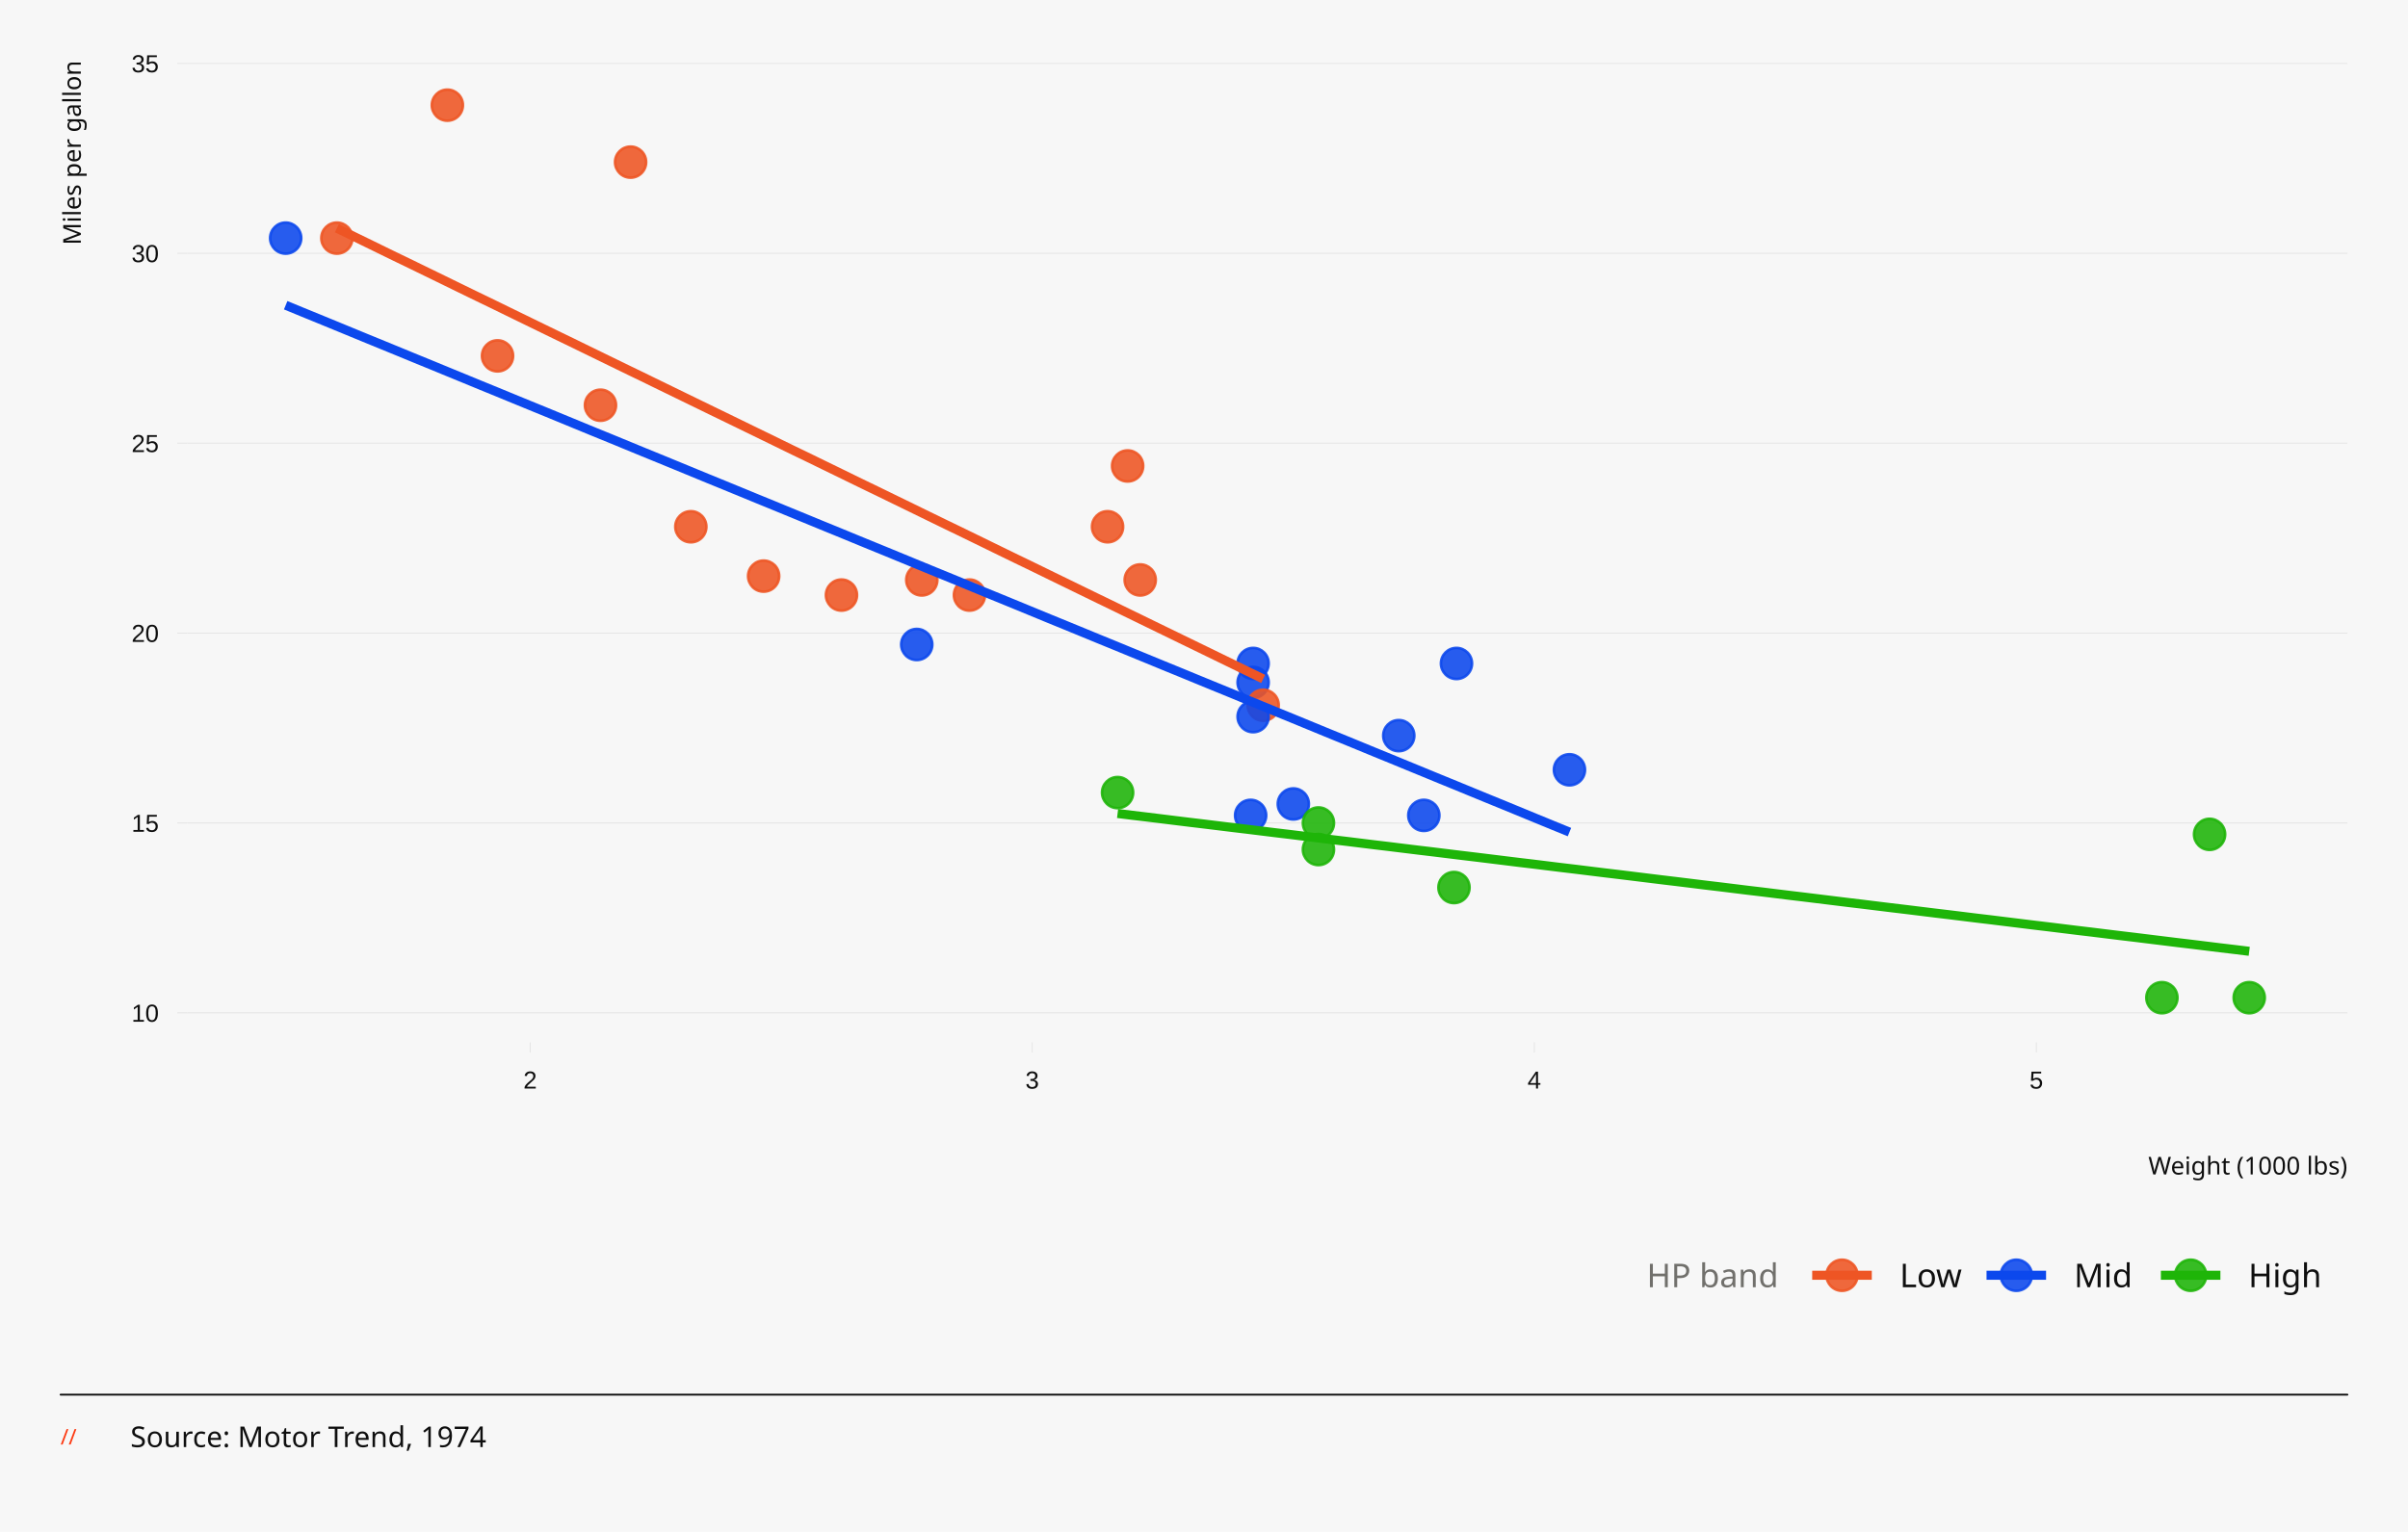
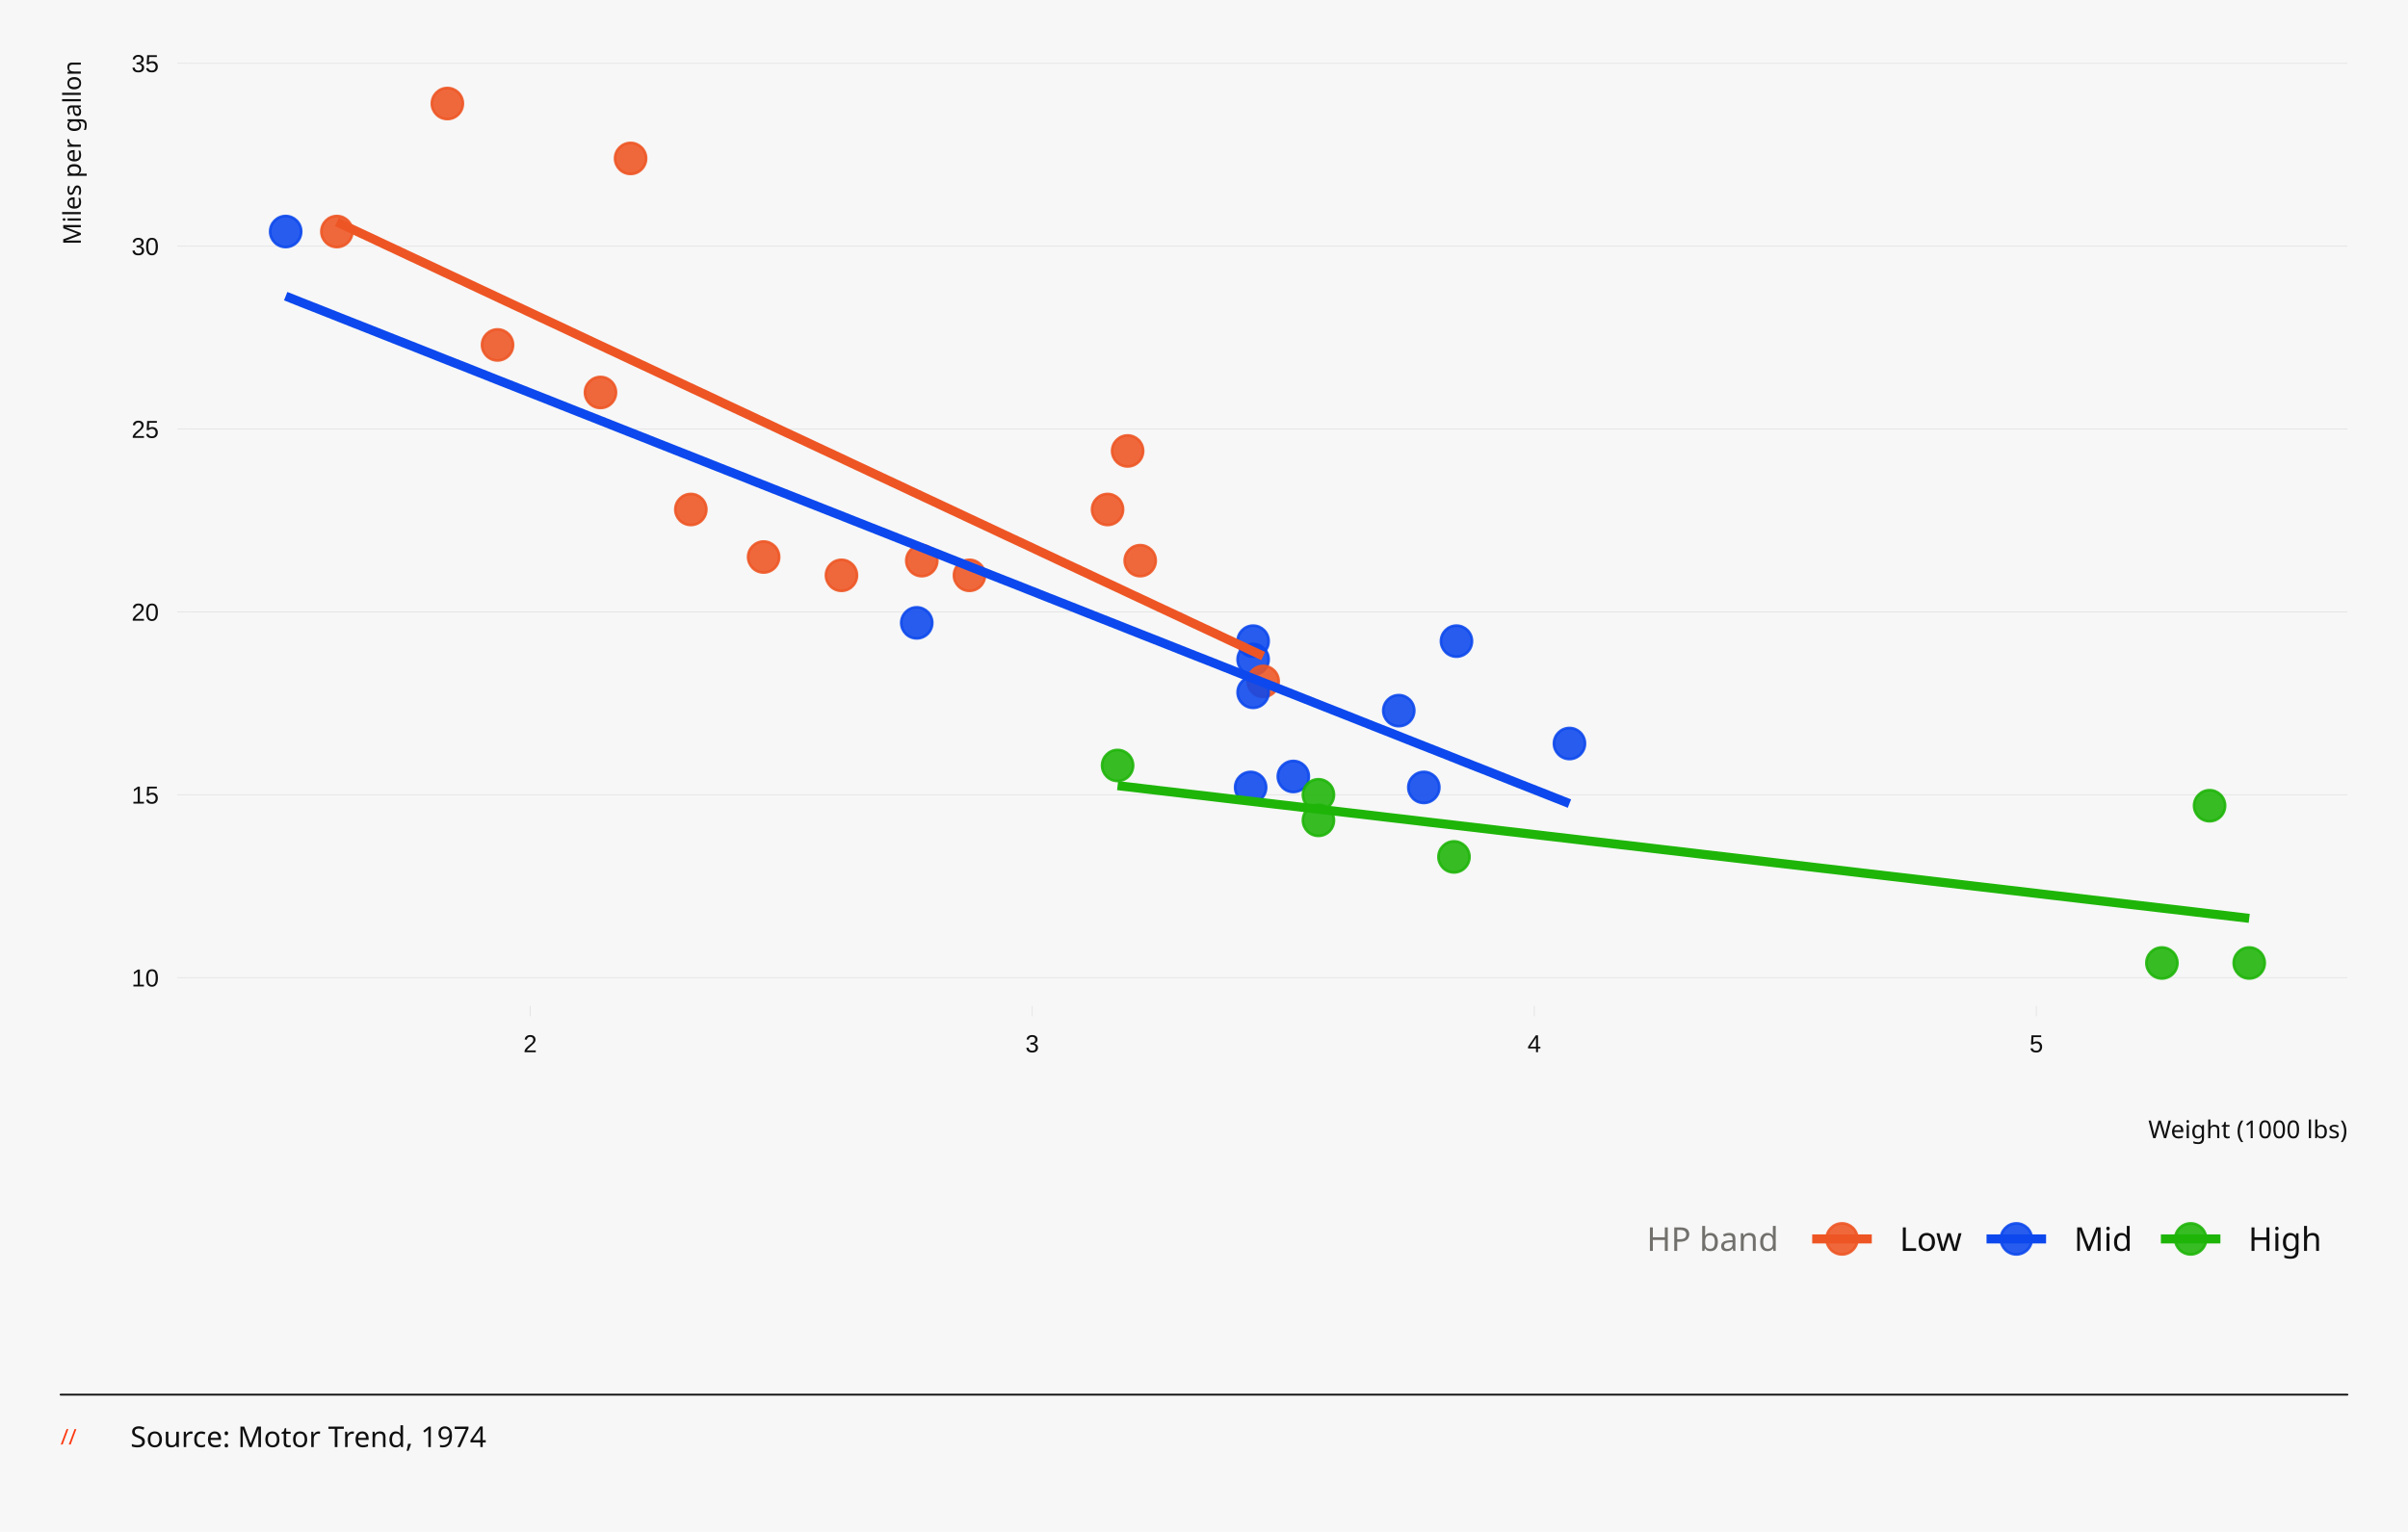
<svg xmlns="http://www.w3.org/2000/svg" width="396.00pt" height="252.00pt" viewBox="0 0 396.00 252.00">
  <g class="svglite">
    <defs>
      <style type="text/css">
    .svglite line, .svglite polyline, .svglite polygon, .svglite path, .svglite rect, .svglite circle {
      fill: none;
      stroke: #000000;
      stroke-linecap: round;
      stroke-linejoin: round;
      stroke-miterlimit: 10.00;
    }
    .svglite text {
      white-space: pre;
    }
    .svglite g.glyphgroup path {
      fill: inherit;
      stroke: none;
    }
  </style>
    </defs>
    <rect width="100%" height="100%" style="stroke: none; fill: none;" />
    <defs>
      <clipPath id="cpMC4wMHwzOTYuMDB8MC4wMHwyNTIuMDA=">
        <rect x="0.00" y="0.00" width="396.00" height="252.00" />
      </clipPath>
    </defs>
    <g clip-path="url(#cpMC4wMHwzOTYuMDB8MC4wMHwyNTIuMDA=)">
-       <rect x="-0" y="-0" width="396.00" height="252.00" style="stroke-width: 0.65; stroke: none; fill: #F7F7F7;" />
+       <rect x="-0" y="0.00" width="396.00" height="252.00" style="stroke-width: 0.65; stroke: none; fill: #F7F7F7;" />
    </g>
    <defs>
-       <clipPath id="cpMzAuODN8Mzg2LjA0fDkuOTZ8MTcxLjQ2">
-         <rect x="30.83" y="9.96" width="355.20" height="161.49" />
+       <clipPath id="cpMzAuODN8Mzg2LjA0fDkuOTZ8MTY1LjQ4">
+         <rect x="30.83" y="9.96" width="355.20" height="155.52" />
      </clipPath>
    </defs>
-     <g clip-path="url(#cpMzAuODN8Mzg2LjA0fDkuOTZ8MTcxLjQ2)">
-       <rect x="30.83" y="9.96" width="355.20" height="161.49" style="stroke-width: 0.65; stroke: none; fill: #F7F7F7;" />
-       <polyline points="30.83,166.61 386.04,166.61 " style="stroke-width: 0.15; stroke: #E4E4E4; stroke-linecap: butt;" />
-       <polyline points="30.83,135.38 386.04,135.38 " style="stroke-width: 0.15; stroke: #E4E4E4; stroke-linecap: butt;" />
-       <polyline points="30.83,104.14 386.04,104.14 " style="stroke-width: 0.15; stroke: #E4E4E4; stroke-linecap: butt;" />
-       <polyline points="30.83,72.90 386.04,72.90 " style="stroke-width: 0.15; stroke: #E4E4E4; stroke-linecap: butt;" />
-       <polyline points="30.83,41.67 386.04,41.67 " style="stroke-width: 0.15; stroke: #E4E4E4; stroke-linecap: butt;" />
-       <polyline points="30.83,10.43 386.04,10.43 " style="stroke-width: 0.15; stroke: #E4E4E4; stroke-linecap: butt;" />
-       <circle cx="138.38" cy="97.89" r="2.56" style="stroke-width: 0.43; stroke: #EE5524; stroke-opacity: 0.88; fill: #EE5524; fill-opacity: 0.88;" />
-       <circle cx="159.43" cy="97.89" r="2.56" style="stroke-width: 0.43; stroke: #EE5524; stroke-opacity: 0.88; fill: #EE5524; fill-opacity: 0.88;" />
-       <circle cx="113.61" cy="86.65" r="2.56" style="stroke-width: 0.43; stroke: #EE5524; stroke-opacity: 0.88; fill: #EE5524; fill-opacity: 0.88;" />
-       <circle cx="187.51" cy="95.40" r="2.56" style="stroke-width: 0.43; stroke: #EE5524; stroke-opacity: 0.88; fill: #EE5524; fill-opacity: 0.88;" />
-       <circle cx="206.08" cy="112.26" r="2.56" style="stroke-width: 0.43; stroke: #0C48ED; stroke-opacity: 0.88; fill: #0C48ED; fill-opacity: 0.88;" />
-       <circle cx="207.73" cy="116.01" r="2.56" style="stroke-width: 0.43; stroke: #EE5524; stroke-opacity: 0.88; fill: #EE5524; fill-opacity: 0.88;" />
-       <circle cx="216.82" cy="139.75" r="2.56" style="stroke-width: 0.43; stroke: #1EB508; stroke-opacity: 0.88; fill: #1EB508; fill-opacity: 0.88;" />
-       <circle cx="185.44" cy="76.65" r="2.56" style="stroke-width: 0.43; stroke: #EE5524; stroke-opacity: 0.88; fill: #EE5524; fill-opacity: 0.88;" />
-       <circle cx="182.14" cy="86.65" r="2.56" style="stroke-width: 0.43; stroke: #EE5524; stroke-opacity: 0.88; fill: #EE5524; fill-opacity: 0.88;" />
-       <circle cx="206.08" cy="109.14" r="2.56" style="stroke-width: 0.43; stroke: #0C48ED; stroke-opacity: 0.88; fill: #0C48ED; fill-opacity: 0.88;" />
-       <circle cx="206.08" cy="117.89" r="2.56" style="stroke-width: 0.43; stroke: #0C48ED; stroke-opacity: 0.88; fill: #0C48ED; fill-opacity: 0.88;" />
-       <circle cx="258.10" cy="126.63" r="2.56" style="stroke-width: 0.43; stroke: #0C48ED; stroke-opacity: 0.88; fill: #0C48ED; fill-opacity: 0.88;" />
-       <circle cx="230.03" cy="121.01" r="2.56" style="stroke-width: 0.43; stroke: #0C48ED; stroke-opacity: 0.88; fill: #0C48ED; fill-opacity: 0.88;" />
-       <circle cx="234.15" cy="134.13" r="2.56" style="stroke-width: 0.43; stroke: #0C48ED; stroke-opacity: 0.88; fill: #0C48ED; fill-opacity: 0.88;" />
-       <circle cx="355.53" cy="164.12" r="2.56" style="stroke-width: 0.43; stroke: #1EB508; stroke-opacity: 0.88; fill: #1EB508; fill-opacity: 0.88;" />
-       <circle cx="369.89" cy="164.12" r="2.56" style="stroke-width: 0.43; stroke: #1EB508; stroke-opacity: 0.88; fill: #1EB508; fill-opacity: 0.88;" />
-       <circle cx="363.37" cy="137.25" r="2.56" style="stroke-width: 0.43; stroke: #1EB508; stroke-opacity: 0.88; fill: #1EB508; fill-opacity: 0.88;" />
-       <circle cx="103.70" cy="26.67" r="2.56" style="stroke-width: 0.43; stroke: #EE5524; stroke-opacity: 0.88; fill: #EE5524; fill-opacity: 0.88;" />
-       <circle cx="55.40" cy="39.17" r="2.56" style="stroke-width: 0.43; stroke: #EE5524; stroke-opacity: 0.88; fill: #EE5524; fill-opacity: 0.88;" />
-       <circle cx="73.57" cy="17.30" r="2.56" style="stroke-width: 0.43; stroke: #EE5524; stroke-opacity: 0.88; fill: #EE5524; fill-opacity: 0.88;" />
-       <circle cx="125.58" cy="94.77" r="2.56" style="stroke-width: 0.43; stroke: #EE5524; stroke-opacity: 0.88; fill: #EE5524; fill-opacity: 0.88;" />
-       <circle cx="212.69" cy="132.25" r="2.56" style="stroke-width: 0.43; stroke: #0C48ED; stroke-opacity: 0.88; fill: #0C48ED; fill-opacity: 0.88;" />
-       <circle cx="205.67" cy="134.13" r="2.56" style="stroke-width: 0.43; stroke: #0C48ED; stroke-opacity: 0.88; fill: #0C48ED; fill-opacity: 0.88;" />
-       <circle cx="239.11" cy="146.00" r="2.56" style="stroke-width: 0.43; stroke: #1EB508; stroke-opacity: 0.88; fill: #1EB508; fill-opacity: 0.88;" />
-       <circle cx="239.52" cy="109.14" r="2.56" style="stroke-width: 0.43; stroke: #0C48ED; stroke-opacity: 0.88; fill: #0C48ED; fill-opacity: 0.88;" />
-       <circle cx="81.82" cy="58.54" r="2.56" style="stroke-width: 0.43; stroke: #EE5524; stroke-opacity: 0.88; fill: #EE5524; fill-opacity: 0.88;" />
-       <circle cx="98.75" cy="66.66" r="2.56" style="stroke-width: 0.43; stroke: #EE5524; stroke-opacity: 0.88; fill: #EE5524; fill-opacity: 0.88;" />
-       <circle cx="46.98" cy="39.17" r="2.56" style="stroke-width: 0.43; stroke: #0C48ED; stroke-opacity: 0.88; fill: #0C48ED; fill-opacity: 0.88;" />
-       <circle cx="183.79" cy="130.38" r="2.56" style="stroke-width: 0.43; stroke: #1EB508; stroke-opacity: 0.88; fill: #1EB508; fill-opacity: 0.88;" />
-       <circle cx="150.76" cy="106.02" r="2.56" style="stroke-width: 0.43; stroke: #0C48ED; stroke-opacity: 0.88; fill: #0C48ED; fill-opacity: 0.88;" />
-       <circle cx="216.82" cy="135.38" r="2.56" style="stroke-width: 0.43; stroke: #1EB508; stroke-opacity: 0.88; fill: #1EB508; fill-opacity: 0.88;" />
-       <circle cx="151.59" cy="95.40" r="2.56" style="stroke-width: 0.43; stroke: #EE5524; stroke-opacity: 0.88; fill: #EE5524; fill-opacity: 0.88;" />
-       <polyline points="55.40,37.54 57.33,38.48 59.26,39.42 61.19,40.36 63.11,41.30 65.04,42.24 66.97,43.17 68.90,44.11 70.83,45.05 72.76,45.99 74.68,46.93 76.61,47.87 78.54,48.81 80.47,49.74 82.40,50.68 84.32,51.62 86.25,52.56 88.18,53.50 90.11,54.44 92.04,55.38 93.97,56.31 95.89,57.25 97.82,58.19 99.75,59.13 101.68,60.07 103.61,61.01 105.54,61.94 107.46,62.88 109.39,63.82 111.32,64.76 113.25,65.70 115.18,66.64 117.11,67.58 119.03,68.51 120.96,69.45 122.89,70.39 124.82,71.33 126.75,72.27 128.67,73.21 130.60,74.15 132.53,75.08 134.46,76.02 136.39,76.96 138.32,77.90 140.24,78.84 142.17,79.78 144.10,80.71 146.03,81.65 147.96,82.59 149.89,83.53 151.81,84.47 153.74,85.41 155.67,86.35 157.60,87.28 159.53,88.22 161.46,89.16 163.38,90.10 165.31,91.04 167.24,91.98 169.17,92.91 171.10,93.85 173.02,94.79 174.95,95.73 176.88,96.67 178.81,97.61 180.74,98.55 182.67,99.48 184.59,100.42 186.52,101.36 188.45,102.30 190.38,103.24 192.31,104.18 194.24,105.12 196.16,106.05 198.09,106.99 200.02,107.93 201.95,108.87 203.88,109.81 205.81,110.75 207.73,111.68 " style="stroke-width: 1.49; stroke: #EE5524; stroke-linecap: butt;" />
-       <polyline points="46.98,50.21 49.65,51.31 52.32,52.40 55.00,53.50 57.67,54.60 60.34,55.70 63.01,56.79 65.69,57.89 68.36,58.99 71.03,60.08 73.70,61.18 76.38,62.28 79.05,63.38 81.72,64.47 84.39,65.57 87.07,66.67 89.74,67.76 92.41,68.86 95.08,69.96 97.75,71.06 100.43,72.15 103.10,73.25 105.77,74.35 108.44,75.44 111.12,76.54 113.79,77.64 116.46,78.74 119.13,79.83 121.81,80.93 124.48,82.03 127.15,83.12 129.82,84.22 132.50,85.32 135.17,86.42 137.84,87.51 140.51,88.61 143.19,89.71 145.86,90.80 148.53,91.90 151.20,93.00 153.88,94.10 156.55,95.19 159.22,96.29 161.89,97.39 164.56,98.48 167.24,99.58 169.91,100.68 172.58,101.78 175.25,102.87 177.93,103.97 180.60,105.07 183.27,106.16 185.94,107.26 188.62,108.36 191.29,109.46 193.96,110.55 196.63,111.65 199.31,112.75 201.98,113.84 204.65,114.94 207.32,116.04 210.00,117.14 212.67,118.23 215.34,119.33 218.01,120.43 220.68,121.52 223.36,122.62 226.03,123.72 228.70,124.81 231.37,125.91 234.05,127.01 236.72,128.11 239.39,129.20 242.06,130.30 244.74,131.40 247.41,132.49 250.08,133.59 252.75,134.69 255.43,135.79 258.10,136.88 " style="stroke-width: 1.49; stroke: #0C48ED; stroke-linecap: butt;" />
-       <polyline points="183.79,133.82 186.15,134.11 188.50,134.39 190.86,134.68 193.21,134.97 195.57,135.26 197.92,135.54 200.28,135.83 202.64,136.12 204.99,136.40 207.35,136.69 209.70,136.98 212.06,137.26 214.41,137.55 216.77,137.84 219.13,138.13 221.48,138.41 223.84,138.70 226.19,138.99 228.55,139.27 230.90,139.56 233.26,139.85 235.62,140.13 237.97,140.42 240.33,140.71 242.68,140.99 245.04,141.28 247.39,141.57 249.75,141.86 252.11,142.14 254.46,142.43 256.82,142.72 259.17,143.00 261.53,143.29 263.88,143.58 266.24,143.86 268.60,144.15 270.95,144.44 273.31,144.73 275.66,145.01 278.02,145.30 280.37,145.59 282.73,145.87 285.09,146.16 287.44,146.45 289.80,146.73 292.15,147.02 294.51,147.31 296.86,147.59 299.22,147.88 301.58,148.17 303.93,148.46 306.29,148.74 308.64,149.03 311.00,149.32 313.35,149.60 315.71,149.89 318.07,150.18 320.42,150.46 322.78,150.75 325.13,151.04 327.49,151.32 329.84,151.61 332.20,151.90 334.56,152.19 336.91,152.47 339.27,152.76 341.62,153.05 343.98,153.33 346.33,153.62 348.69,153.91 351.05,154.19 353.40,154.48 355.76,154.77 358.11,155.06 360.47,155.34 362.82,155.63 365.18,155.92 367.54,156.20 369.89,156.49 " style="stroke-width: 1.49; stroke: #1EB508; stroke-linecap: butt;" />
+     <g clip-path="url(#cpMzAuODN8Mzg2LjA0fDkuOTZ8MTY1LjQ4)">
+       <rect x="30.83" y="9.96" width="355.20" height="155.52" style="stroke-width: 0.65; stroke: none; fill: #F7F7F7;" />
+       <polyline points="30.83,160.82 386.04,160.82 " style="stroke-width: 0.15; stroke: #E4E4E4; stroke-linecap: butt;" />
+       <polyline points="30.83,130.74 386.04,130.74 " style="stroke-width: 0.15; stroke: #E4E4E4; stroke-linecap: butt;" />
+       <polyline points="30.83,100.66 386.04,100.66 " style="stroke-width: 0.15; stroke: #E4E4E4; stroke-linecap: butt;" />
+       <polyline points="30.83,70.57 386.04,70.57 " style="stroke-width: 0.15; stroke: #E4E4E4; stroke-linecap: butt;" />
+       <polyline points="30.83,40.49 386.04,40.49 " style="stroke-width: 0.15; stroke: #E4E4E4; stroke-linecap: butt;" />
+       <polyline points="30.83,10.41 386.04,10.41 " style="stroke-width: 0.15; stroke: #E4E4E4; stroke-linecap: butt;" />
+       <circle cx="138.38" cy="94.64" r="2.56" style="stroke-width: 0.43; stroke: #EE5524; stroke-opacity: 0.88; fill: #EE5524; fill-opacity: 0.88;" />
+       <circle cx="159.43" cy="94.64" r="2.56" style="stroke-width: 0.43; stroke: #EE5524; stroke-opacity: 0.88; fill: #EE5524; fill-opacity: 0.88;" />
+       <circle cx="113.61" cy="83.81" r="2.56" style="stroke-width: 0.43; stroke: #EE5524; stroke-opacity: 0.88; fill: #EE5524; fill-opacity: 0.88;" />
+       <circle cx="187.51" cy="92.23" r="2.56" style="stroke-width: 0.43; stroke: #EE5524; stroke-opacity: 0.88; fill: #EE5524; fill-opacity: 0.88;" />
+       <circle cx="206.08" cy="108.48" r="2.56" style="stroke-width: 0.43; stroke: #0C48ED; stroke-opacity: 0.88; fill: #0C48ED; fill-opacity: 0.88;" />
+       <circle cx="207.73" cy="112.09" r="2.56" style="stroke-width: 0.43; stroke: #EE5524; stroke-opacity: 0.88; fill: #EE5524; fill-opacity: 0.88;" />
+       <circle cx="216.82" cy="134.95" r="2.56" style="stroke-width: 0.43; stroke: #1EB508; stroke-opacity: 0.88; fill: #1EB508; fill-opacity: 0.88;" />
+       <circle cx="185.44" cy="74.18" r="2.56" style="stroke-width: 0.43; stroke: #EE5524; stroke-opacity: 0.88; fill: #EE5524; fill-opacity: 0.88;" />
+       <circle cx="182.14" cy="83.81" r="2.56" style="stroke-width: 0.43; stroke: #EE5524; stroke-opacity: 0.88; fill: #EE5524; fill-opacity: 0.88;" />
+       <circle cx="206.08" cy="105.47" r="2.56" style="stroke-width: 0.43; stroke: #0C48ED; stroke-opacity: 0.88; fill: #0C48ED; fill-opacity: 0.88;" />
+       <circle cx="206.08" cy="113.89" r="2.56" style="stroke-width: 0.43; stroke: #0C48ED; stroke-opacity: 0.88; fill: #0C48ED; fill-opacity: 0.88;" />
+       <circle cx="258.10" cy="122.31" r="2.56" style="stroke-width: 0.43; stroke: #0C48ED; stroke-opacity: 0.88; fill: #0C48ED; fill-opacity: 0.88;" />
+       <circle cx="230.03" cy="116.90" r="2.56" style="stroke-width: 0.43; stroke: #0C48ED; stroke-opacity: 0.88; fill: #0C48ED; fill-opacity: 0.88;" />
+       <circle cx="234.15" cy="129.53" r="2.56" style="stroke-width: 0.43; stroke: #0C48ED; stroke-opacity: 0.88; fill: #0C48ED; fill-opacity: 0.88;" />
+       <circle cx="355.53" cy="158.41" r="2.56" style="stroke-width: 0.43; stroke: #1EB508; stroke-opacity: 0.88; fill: #1EB508; fill-opacity: 0.88;" />
+       <circle cx="369.89" cy="158.41" r="2.56" style="stroke-width: 0.43; stroke: #1EB508; stroke-opacity: 0.88; fill: #1EB508; fill-opacity: 0.88;" />
+       <circle cx="363.37" cy="132.54" r="2.56" style="stroke-width: 0.43; stroke: #1EB508; stroke-opacity: 0.88; fill: #1EB508; fill-opacity: 0.88;" />
+       <circle cx="103.70" cy="26.06" r="2.56" style="stroke-width: 0.43; stroke: #EE5524; stroke-opacity: 0.88; fill: #EE5524; fill-opacity: 0.88;" />
+       <circle cx="55.40" cy="38.09" r="2.56" style="stroke-width: 0.43; stroke: #EE5524; stroke-opacity: 0.88; fill: #EE5524; fill-opacity: 0.88;" />
+       <circle cx="73.57" cy="17.03" r="2.56" style="stroke-width: 0.43; stroke: #EE5524; stroke-opacity: 0.88; fill: #EE5524; fill-opacity: 0.88;" />
+       <circle cx="125.58" cy="91.63" r="2.56" style="stroke-width: 0.43; stroke: #EE5524; stroke-opacity: 0.88; fill: #EE5524; fill-opacity: 0.88;" />
+       <circle cx="212.69" cy="127.73" r="2.56" style="stroke-width: 0.43; stroke: #0C48ED; stroke-opacity: 0.88; fill: #0C48ED; fill-opacity: 0.88;" />
+       <circle cx="205.67" cy="129.53" r="2.56" style="stroke-width: 0.43; stroke: #0C48ED; stroke-opacity: 0.88; fill: #0C48ED; fill-opacity: 0.88;" />
+       <circle cx="239.11" cy="140.96" r="2.56" style="stroke-width: 0.43; stroke: #1EB508; stroke-opacity: 0.88; fill: #1EB508; fill-opacity: 0.88;" />
+       <circle cx="239.52" cy="105.47" r="2.56" style="stroke-width: 0.43; stroke: #0C48ED; stroke-opacity: 0.88; fill: #0C48ED; fill-opacity: 0.88;" />
+       <circle cx="81.82" cy="56.74" r="2.56" style="stroke-width: 0.43; stroke: #EE5524; stroke-opacity: 0.88; fill: #EE5524; fill-opacity: 0.88;" />
+       <circle cx="98.75" cy="64.56" r="2.56" style="stroke-width: 0.43; stroke: #EE5524; stroke-opacity: 0.88; fill: #EE5524; fill-opacity: 0.88;" />
+       <circle cx="46.98" cy="38.09" r="2.56" style="stroke-width: 0.43; stroke: #0C48ED; stroke-opacity: 0.88; fill: #0C48ED; fill-opacity: 0.88;" />
+       <circle cx="183.79" cy="125.92" r="2.56" style="stroke-width: 0.43; stroke: #1EB508; stroke-opacity: 0.88; fill: #1EB508; fill-opacity: 0.88;" />
+       <circle cx="150.76" cy="102.46" r="2.56" style="stroke-width: 0.43; stroke: #0C48ED; stroke-opacity: 0.88; fill: #0C48ED; fill-opacity: 0.88;" />
+       <circle cx="216.82" cy="130.74" r="2.56" style="stroke-width: 0.43; stroke: #1EB508; stroke-opacity: 0.88; fill: #1EB508; fill-opacity: 0.88;" />
+       <circle cx="151.59" cy="92.23" r="2.56" style="stroke-width: 0.43; stroke: #EE5524; stroke-opacity: 0.88; fill: #EE5524; fill-opacity: 0.88;" />
+       <polyline points="55.40,36.52 57.33,37.43 59.26,38.33 61.19,39.23 63.11,40.14 65.04,41.04 66.97,41.95 68.90,42.85 70.83,43.75 72.76,44.66 74.68,45.56 76.61,46.46 78.54,47.37 80.47,48.27 82.40,49.18 84.32,50.08 86.25,50.98 88.18,51.89 90.11,52.79 92.04,53.69 93.97,54.60 95.89,55.50 97.82,56.41 99.75,57.31 101.68,58.21 103.61,59.12 105.54,60.02 107.46,60.92 109.39,61.83 111.32,62.73 113.25,63.64 115.18,64.54 117.11,65.44 119.03,66.35 120.96,67.25 122.89,68.15 124.82,69.06 126.75,69.96 128.67,70.87 130.60,71.77 132.53,72.67 134.46,73.58 136.39,74.48 138.32,75.38 140.24,76.29 142.17,77.19 144.10,78.10 146.03,79.00 147.96,79.90 149.89,80.81 151.81,81.71 153.74,82.61 155.67,83.52 157.60,84.42 159.53,85.33 161.46,86.23 163.38,87.13 165.31,88.04 167.24,88.94 169.17,89.84 171.10,90.75 173.02,91.65 174.95,92.56 176.88,93.46 178.81,94.36 180.74,95.27 182.67,96.17 184.59,97.07 186.52,97.98 188.45,98.88 190.38,99.79 192.31,100.69 194.24,101.59 196.16,102.50 198.09,103.40 200.02,104.30 201.95,105.21 203.88,106.11 205.81,107.02 207.73,107.92 " style="stroke-width: 1.49; stroke: #EE5524; stroke-linecap: butt;" />
+       <polyline points="46.98,48.72 49.65,49.78 52.32,50.83 55.00,51.89 57.67,52.95 60.34,54.00 63.01,55.06 65.69,56.12 68.36,57.17 71.03,58.23 73.70,59.29 76.38,60.34 79.05,61.40 81.72,62.46 84.39,63.51 87.07,64.57 89.74,65.62 92.41,66.68 95.08,67.74 97.75,68.79 100.43,69.85 103.10,70.91 105.77,71.96 108.44,73.02 111.12,74.08 113.79,75.13 116.46,76.19 119.13,77.25 121.81,78.30 124.48,79.36 127.15,80.42 129.82,81.47 132.50,82.53 135.17,83.59 137.84,84.64 140.51,85.70 143.19,86.76 145.86,87.81 148.53,88.87 151.20,89.92 153.88,90.98 156.55,92.04 159.22,93.09 161.89,94.15 164.56,95.21 167.24,96.26 169.91,97.32 172.58,98.38 175.25,99.43 177.93,100.49 180.60,101.55 183.27,102.60 185.94,103.66 188.62,104.72 191.29,105.77 193.96,106.83 196.63,107.89 199.31,108.94 201.98,110.00 204.65,111.06 207.32,112.11 210.00,113.17 212.67,114.22 215.34,115.28 218.01,116.34 220.68,117.39 223.36,118.45 226.03,119.51 228.70,120.56 231.37,121.62 234.05,122.68 236.72,123.73 239.39,124.79 242.06,125.85 244.74,126.90 247.41,127.96 250.08,129.02 252.75,130.07 255.43,131.13 258.10,132.19 " style="stroke-width: 1.49; stroke: #0C48ED; stroke-linecap: butt;" />
+       <polyline points="183.79,129.24 186.15,129.51 188.50,129.79 190.86,130.07 193.21,130.34 195.57,130.62 197.92,130.89 200.28,131.17 202.64,131.45 204.99,131.72 207.35,132.00 209.70,132.28 212.06,132.55 214.41,132.83 216.77,133.11 219.13,133.38 221.48,133.66 223.84,133.93 226.19,134.21 228.55,134.49 230.90,134.76 233.26,135.04 235.62,135.32 237.97,135.59 240.33,135.87 242.68,136.14 245.04,136.42 247.39,136.70 249.75,136.97 252.11,137.25 254.46,137.53 256.82,137.80 259.17,138.08 261.53,138.36 263.88,138.63 266.24,138.91 268.60,139.18 270.95,139.46 273.31,139.74 275.66,140.01 278.02,140.29 280.37,140.57 282.73,140.84 285.09,141.12 287.44,141.39 289.80,141.67 292.15,141.95 294.51,142.22 296.86,142.50 299.22,142.78 301.58,143.05 303.93,143.33 306.29,143.61 308.64,143.88 311.00,144.16 313.35,144.43 315.71,144.71 318.07,144.99 320.42,145.26 322.78,145.54 325.13,145.82 327.49,146.09 329.84,146.37 332.20,146.64 334.56,146.92 336.91,147.20 339.27,147.47 341.62,147.75 343.98,148.03 346.33,148.30 348.69,148.58 351.05,148.86 353.40,149.13 355.76,149.41 358.11,149.68 360.47,149.96 362.82,150.24 365.18,150.51 367.54,150.79 369.89,151.07 " style="stroke-width: 1.49; stroke: #1EB508; stroke-linecap: butt;" />
    </g>
    <g clip-path="url(#cpMC4wMHwzOTYuMDB8MC4wMHwyNTIuMDA=)">
-       <text x="26.13" y="168.07" text-anchor="end" style="font-size: 4.05px;fill: #0F0F0F; font-family: &quot;Arial&quot;;" textLength="4.50px" lengthAdjust="spacingAndGlyphs">10</text>
-       <text x="26.13" y="136.83" text-anchor="end" style="font-size: 4.05px;fill: #0F0F0F; font-family: &quot;Arial&quot;;" textLength="4.50px" lengthAdjust="spacingAndGlyphs">15</text>
-       <text x="26.13" y="105.59" text-anchor="end" style="font-size: 4.05px;fill: #0F0F0F; font-family: &quot;Arial&quot;;" textLength="4.50px" lengthAdjust="spacingAndGlyphs">20</text>
-       <text x="26.13" y="74.36" text-anchor="end" style="font-size: 4.05px;fill: #0F0F0F; font-family: &quot;Arial&quot;;" textLength="4.50px" lengthAdjust="spacingAndGlyphs">25</text>
-       <text x="26.13" y="43.12" text-anchor="end" style="font-size: 4.05px;fill: #0F0F0F; font-family: &quot;Arial&quot;;" textLength="4.50px" lengthAdjust="spacingAndGlyphs">30</text>
-       <text x="26.13" y="11.88" text-anchor="end" style="font-size: 4.05px;fill: #0F0F0F; font-family: &quot;Arial&quot;;" textLength="4.50px" lengthAdjust="spacingAndGlyphs">35</text>
-       <polyline points="29.15,166.61 30.83,166.61 " style="stroke-width: 0.15; stroke: #E4E4E4; stroke-linecap: butt;" />
-       <polyline points="29.15,135.38 30.83,135.38 " style="stroke-width: 0.15; stroke: #E4E4E4; stroke-linecap: butt;" />
-       <polyline points="29.15,104.14 30.83,104.14 " style="stroke-width: 0.15; stroke: #E4E4E4; stroke-linecap: butt;" />
-       <polyline points="29.15,72.90 30.83,72.90 " style="stroke-width: 0.15; stroke: #E4E4E4; stroke-linecap: butt;" />
-       <polyline points="29.15,41.67 30.83,41.67 " style="stroke-width: 0.15; stroke: #E4E4E4; stroke-linecap: butt;" />
-       <polyline points="29.15,10.43 30.83,10.43 " style="stroke-width: 0.15; stroke: #E4E4E4; stroke-linecap: butt;" />
-       <polyline points="87.19,173.14 87.19,171.46 " style="stroke-width: 0.15; stroke: #E4E4E4; stroke-linecap: butt;" />
-       <polyline points="169.75,173.14 169.75,171.46 " style="stroke-width: 0.15; stroke: #E4E4E4; stroke-linecap: butt;" />
-       <polyline points="252.32,173.14 252.32,171.46 " style="stroke-width: 0.15; stroke: #E4E4E4; stroke-linecap: butt;" />
-       <polyline points="334.88,173.14 334.88,171.46 " style="stroke-width: 0.15; stroke: #E4E4E4; stroke-linecap: butt;" />
-       <text x="87.19" y="179.07" text-anchor="middle" style="font-size: 4.05px;fill: #0F0F0F; font-family: &quot;Arial&quot;;" textLength="2.25px" lengthAdjust="spacingAndGlyphs">2</text>
-       <text x="169.75" y="179.07" text-anchor="middle" style="font-size: 4.05px;fill: #0F0F0F; font-family: &quot;Arial&quot;;" textLength="2.25px" lengthAdjust="spacingAndGlyphs">3</text>
-       <text x="252.32" y="179.07" text-anchor="middle" style="font-size: 4.05px;fill: #0F0F0F; font-family: &quot;Arial&quot;;" textLength="2.25px" lengthAdjust="spacingAndGlyphs">4</text>
-       <text x="334.88" y="179.07" text-anchor="middle" style="font-size: 4.05px;fill: #0F0F0F; font-family: &quot;Arial&quot;;" textLength="2.25px" lengthAdjust="spacingAndGlyphs">5</text>
-       <text x="386.04" y="193.20" text-anchor="end" style="font-size: 4.05px; font-weight: 100;fill: #0F0F0F; font-family: &quot;JetBrains Mono&quot;;" textLength="41.17px" lengthAdjust="spacingAndGlyphs">Weight (1000 lbs)</text>
+       <text x="26.13" y="162.27" text-anchor="end" style="font-size: 4.05px;fill: #0F0F0F; font-family: &quot;Arial&quot;;" textLength="4.50px" lengthAdjust="spacingAndGlyphs">10</text>
+       <text x="26.13" y="132.19" text-anchor="end" style="font-size: 4.05px;fill: #0F0F0F; font-family: &quot;Arial&quot;;" textLength="4.50px" lengthAdjust="spacingAndGlyphs">15</text>
+       <text x="26.13" y="102.11" text-anchor="end" style="font-size: 4.05px;fill: #0F0F0F; font-family: &quot;Arial&quot;;" textLength="4.50px" lengthAdjust="spacingAndGlyphs">20</text>
+       <text x="26.13" y="72.03" text-anchor="end" style="font-size: 4.05px;fill: #0F0F0F; font-family: &quot;Arial&quot;;" textLength="4.50px" lengthAdjust="spacingAndGlyphs">25</text>
+       <text x="26.13" y="41.95" text-anchor="end" style="font-size: 4.05px;fill: #0F0F0F; font-family: &quot;Arial&quot;;" textLength="4.50px" lengthAdjust="spacingAndGlyphs">30</text>
+       <text x="26.13" y="11.86" text-anchor="end" style="font-size: 4.05px;fill: #0F0F0F; font-family: &quot;Arial&quot;;" textLength="4.50px" lengthAdjust="spacingAndGlyphs">35</text>
+       <polyline points="29.15,160.82 30.83,160.82 " style="stroke-width: 0.15; stroke: #E4E4E4; stroke-linecap: butt;" />
+       <polyline points="29.15,130.74 30.83,130.74 " style="stroke-width: 0.15; stroke: #E4E4E4; stroke-linecap: butt;" />
+       <polyline points="29.15,100.66 30.83,100.66 " style="stroke-width: 0.15; stroke: #E4E4E4; stroke-linecap: butt;" />
+       <polyline points="29.15,70.57 30.83,70.57 " style="stroke-width: 0.15; stroke: #E4E4E4; stroke-linecap: butt;" />
+       <polyline points="29.15,40.49 30.83,40.49 " style="stroke-width: 0.15; stroke: #E4E4E4; stroke-linecap: butt;" />
+       <polyline points="29.15,10.41 30.83,10.41 " style="stroke-width: 0.15; stroke: #E4E4E4; stroke-linecap: butt;" />
+       <polyline points="87.19,167.16 87.19,165.48 " style="stroke-width: 0.15; stroke: #E4E4E4; stroke-linecap: butt;" />
+       <polyline points="169.75,167.16 169.75,165.48 " style="stroke-width: 0.15; stroke: #E4E4E4; stroke-linecap: butt;" />
+       <polyline points="252.32,167.16 252.32,165.48 " style="stroke-width: 0.15; stroke: #E4E4E4; stroke-linecap: butt;" />
+       <polyline points="334.88,167.16 334.88,165.48 " style="stroke-width: 0.15; stroke: #E4E4E4; stroke-linecap: butt;" />
+       <text x="87.19" y="173.09" text-anchor="middle" style="font-size: 4.05px;fill: #0F0F0F; font-family: &quot;Arial&quot;;" textLength="2.25px" lengthAdjust="spacingAndGlyphs">2</text>
+       <text x="169.75" y="173.09" text-anchor="middle" style="font-size: 4.05px;fill: #0F0F0F; font-family: &quot;Arial&quot;;" textLength="2.25px" lengthAdjust="spacingAndGlyphs">3</text>
+       <text x="252.32" y="173.09" text-anchor="middle" style="font-size: 4.05px;fill: #0F0F0F; font-family: &quot;Arial&quot;;" textLength="2.25px" lengthAdjust="spacingAndGlyphs">4</text>
+       <text x="334.88" y="173.09" text-anchor="middle" style="font-size: 4.05px;fill: #0F0F0F; font-family: &quot;Arial&quot;;" textLength="2.25px" lengthAdjust="spacingAndGlyphs">5</text>
+       <text x="386.04" y="187.23" text-anchor="end" style="font-size: 4.05px; font-weight: 100;fill: #0F0F0F; font-family: &quot;JetBrains Mono&quot;;" textLength="41.17px" lengthAdjust="spacingAndGlyphs">Weight (1000 lbs)</text>
      <text transform="translate(13.29,9.96) rotate(-90)" text-anchor="end" style="font-size: 4.05px; font-weight: 100;fill: #0F0F0F; font-family: &quot;JetBrains Mono&quot;;" textLength="38.75px" lengthAdjust="spacingAndGlyphs">Miles per gallon</text>
-       <rect x="267.43" y="200.30" width="118.60" height="18.96" style="stroke-width: 0.75; stroke: none;" />
-       <rect x="267.43" y="200.30" width="118.60" height="18.96" style="stroke-width: 0.65; stroke: none; fill: #F7F7F7;" />
-       <text x="270.80" y="211.75" style="font-size: 5.40px;fill: #71706C; font-family: &quot;JetBrains Mono&quot;;" textLength="22.64px" lengthAdjust="spacingAndGlyphs">HP band</text>
-       <rect x="296.80" y="203.66" width="12.24" height="12.24" style="stroke-width: 0.65; stroke: none; fill: #F7F7F7;" />
-       <circle cx="302.92" cy="209.78" r="2.56" style="stroke-width: 0.43; stroke: #EE5524; stroke-opacity: 0.88; fill: #EE5524; fill-opacity: 0.88;" />
-       <line x1="298.02" y1="209.78" x2="307.82" y2="209.78" style="stroke-width: 1.49; stroke: #EE5524; stroke-linecap: butt;" />
-       <rect x="325.47" y="203.66" width="12.24" height="12.24" style="stroke-width: 0.65; stroke: none; fill: #F7F7F7;" />
-       <circle cx="331.59" cy="209.78" r="2.56" style="stroke-width: 0.43; stroke: #0C48ED; stroke-opacity: 0.88; fill: #0C48ED; fill-opacity: 0.88;" />
-       <line x1="326.69" y1="209.78" x2="336.48" y2="209.78" style="stroke-width: 1.49; stroke: #0C48ED; stroke-linecap: butt;" />
-       <rect x="354.14" y="203.66" width="12.24" height="12.24" style="stroke-width: 0.65; stroke: none; fill: #F7F7F7;" />
-       <circle cx="360.26" cy="209.78" r="2.56" style="stroke-width: 0.43; stroke: #1EB508; stroke-opacity: 0.88; fill: #1EB508; fill-opacity: 0.88;" />
-       <line x1="355.36" y1="209.78" x2="365.15" y2="209.78" style="stroke-width: 1.49; stroke: #1EB508; stroke-linecap: butt;" />
-       <text x="312.40" y="211.75" style="font-size: 5.40px;fill: #0F0F0F; font-family: &quot;JetBrains Mono&quot;;" textLength="9.70px" lengthAdjust="spacingAndGlyphs">Low</text>
-       <text x="341.07" y="211.75" style="font-size: 5.40px;fill: #0F0F0F; font-family: &quot;JetBrains Mono&quot;;" textLength="9.70px" lengthAdjust="spacingAndGlyphs">Mid</text>
-       <text x="369.74" y="211.75" style="font-size: 5.40px;fill: #0F0F0F; font-family: &quot;JetBrains Mono&quot;;" textLength="12.94px" lengthAdjust="spacingAndGlyphs">High</text>
+       <rect x="267.43" y="194.32" width="118.60" height="18.96" style="stroke-width: 0.75; stroke: none;" />
+       <rect x="267.43" y="194.32" width="118.60" height="18.96" style="stroke-width: 0.65; stroke: none; fill: #F7F7F7;" />
+       <text x="270.80" y="205.77" style="font-size: 5.40px;fill: #71706C; font-family: &quot;JetBrains Mono&quot;;" textLength="22.64px" lengthAdjust="spacingAndGlyphs">HP band</text>
+       <rect x="296.80" y="197.68" width="12.24" height="12.24" style="stroke-width: 0.65; stroke: none; fill: #F7F7F7;" />
+       <circle cx="302.92" cy="203.80" r="2.56" style="stroke-width: 0.43; stroke: #EE5524; stroke-opacity: 0.88; fill: #EE5524; fill-opacity: 0.88;" />
+       <line x1="298.02" y1="203.80" x2="307.82" y2="203.80" style="stroke-width: 1.49; stroke: #EE5524; stroke-linecap: butt;" />
+       <rect x="325.47" y="197.68" width="12.24" height="12.24" style="stroke-width: 0.65; stroke: none; fill: #F7F7F7;" />
+       <circle cx="331.59" cy="203.80" r="2.56" style="stroke-width: 0.43; stroke: #0C48ED; stroke-opacity: 0.88; fill: #0C48ED; fill-opacity: 0.88;" />
+       <line x1="326.69" y1="203.80" x2="336.48" y2="203.80" style="stroke-width: 1.49; stroke: #0C48ED; stroke-linecap: butt;" />
+       <rect x="354.14" y="197.68" width="12.24" height="12.24" style="stroke-width: 0.65; stroke: none; fill: #F7F7F7;" />
+       <circle cx="360.26" cy="203.80" r="2.56" style="stroke-width: 0.43; stroke: #1EB508; stroke-opacity: 0.88; fill: #1EB508; fill-opacity: 0.88;" />
+       <line x1="355.36" y1="203.80" x2="365.15" y2="203.80" style="stroke-width: 1.49; stroke: #1EB508; stroke-linecap: butt;" />
+       <text x="312.40" y="205.77" style="font-size: 5.40px;fill: #0F0F0F; font-family: &quot;JetBrains Mono&quot;;" textLength="9.70px" lengthAdjust="spacingAndGlyphs">Low</text>
+       <text x="341.07" y="205.77" style="font-size: 5.40px;fill: #0F0F0F; font-family: &quot;JetBrains Mono&quot;;" textLength="9.70px" lengthAdjust="spacingAndGlyphs">Mid</text>
+       <text x="369.74" y="205.77" style="font-size: 5.40px;fill: #0F0F0F; font-family: &quot;JetBrains Mono&quot;;" textLength="12.94px" lengthAdjust="spacingAndGlyphs">High</text>
      <text x="9.96" y="237.62" style="font-size: 3.54px; font-weight: 100;fill: #FD3810; font-family: &quot;JetBrains Mono&quot;;" textLength="8.50px" lengthAdjust="spacingAndGlyphs">//  </text>
      <text x="21.45" y="238.05" style="font-size: 4.72px; font-weight: 100;fill: #0F0F0F; font-family: &quot;JetBrains Mono&quot;;" textLength="70.70px" lengthAdjust="spacingAndGlyphs">Source: Motor Trend, 1974</text>
      <polyline points="9.96,229.42 386.04,229.42 " style="stroke-width: 0.30; stroke: #0F0F0F;" />
    </g>
  </g>
</svg>
